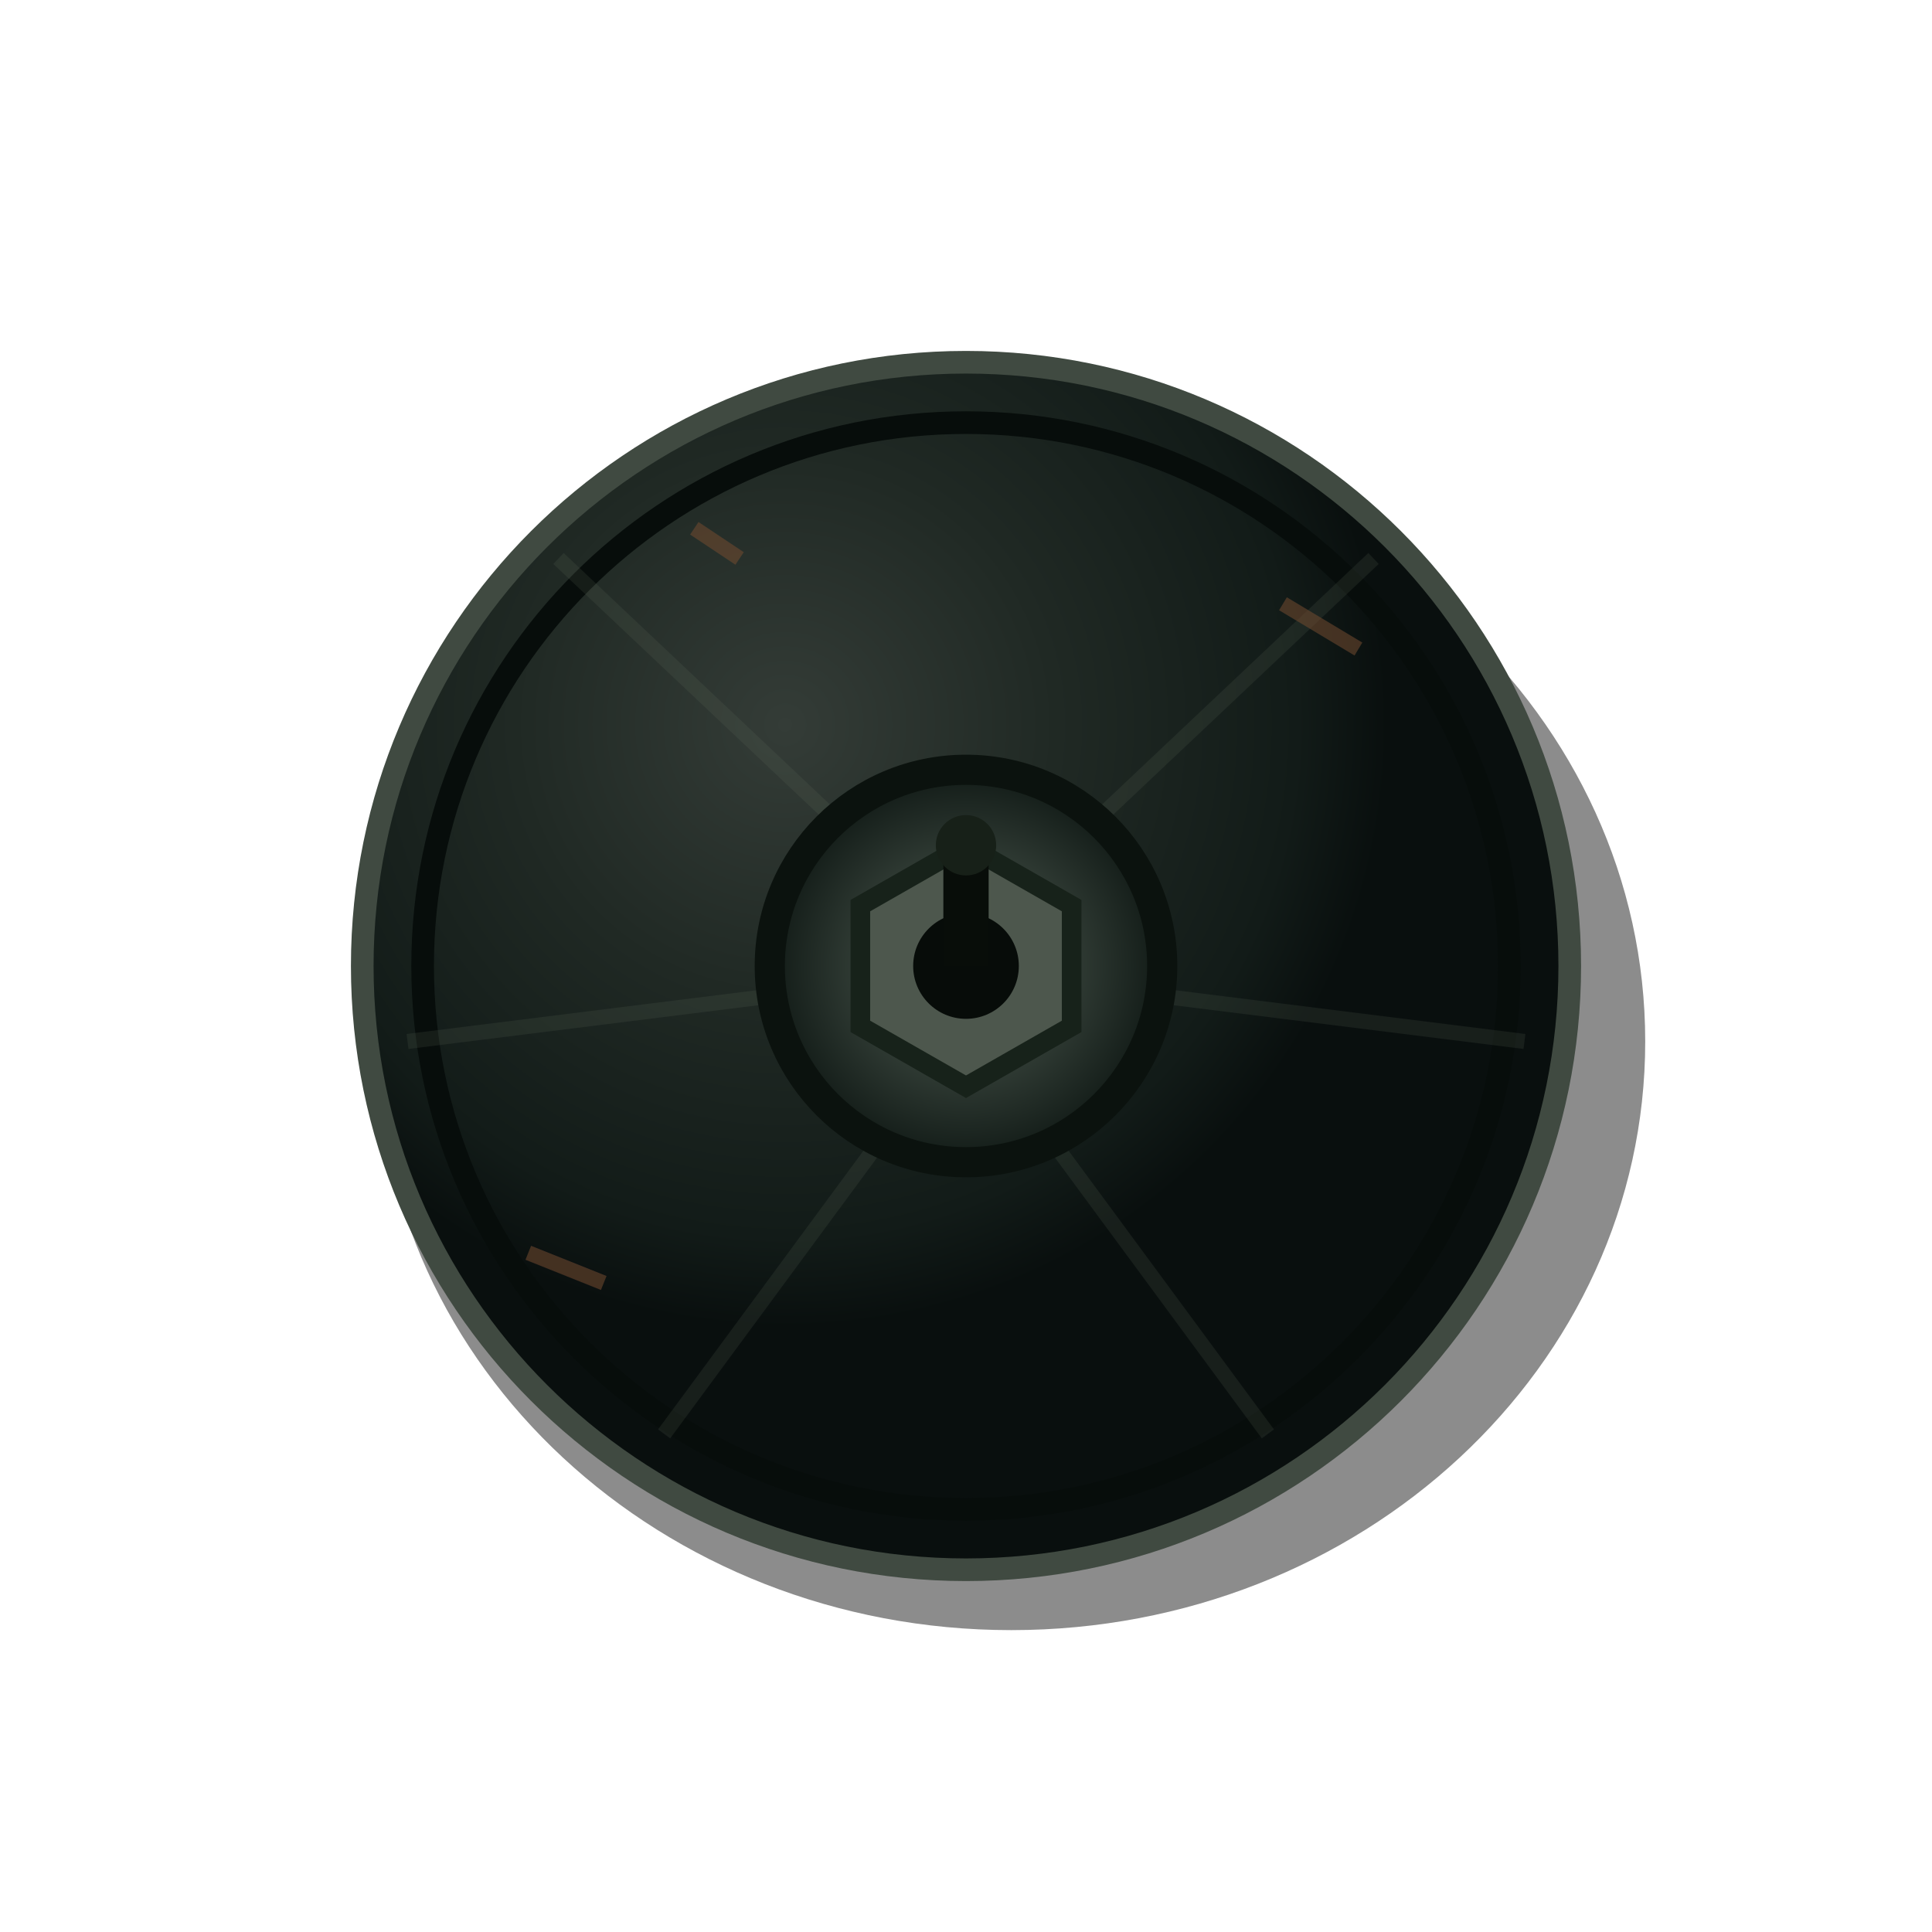
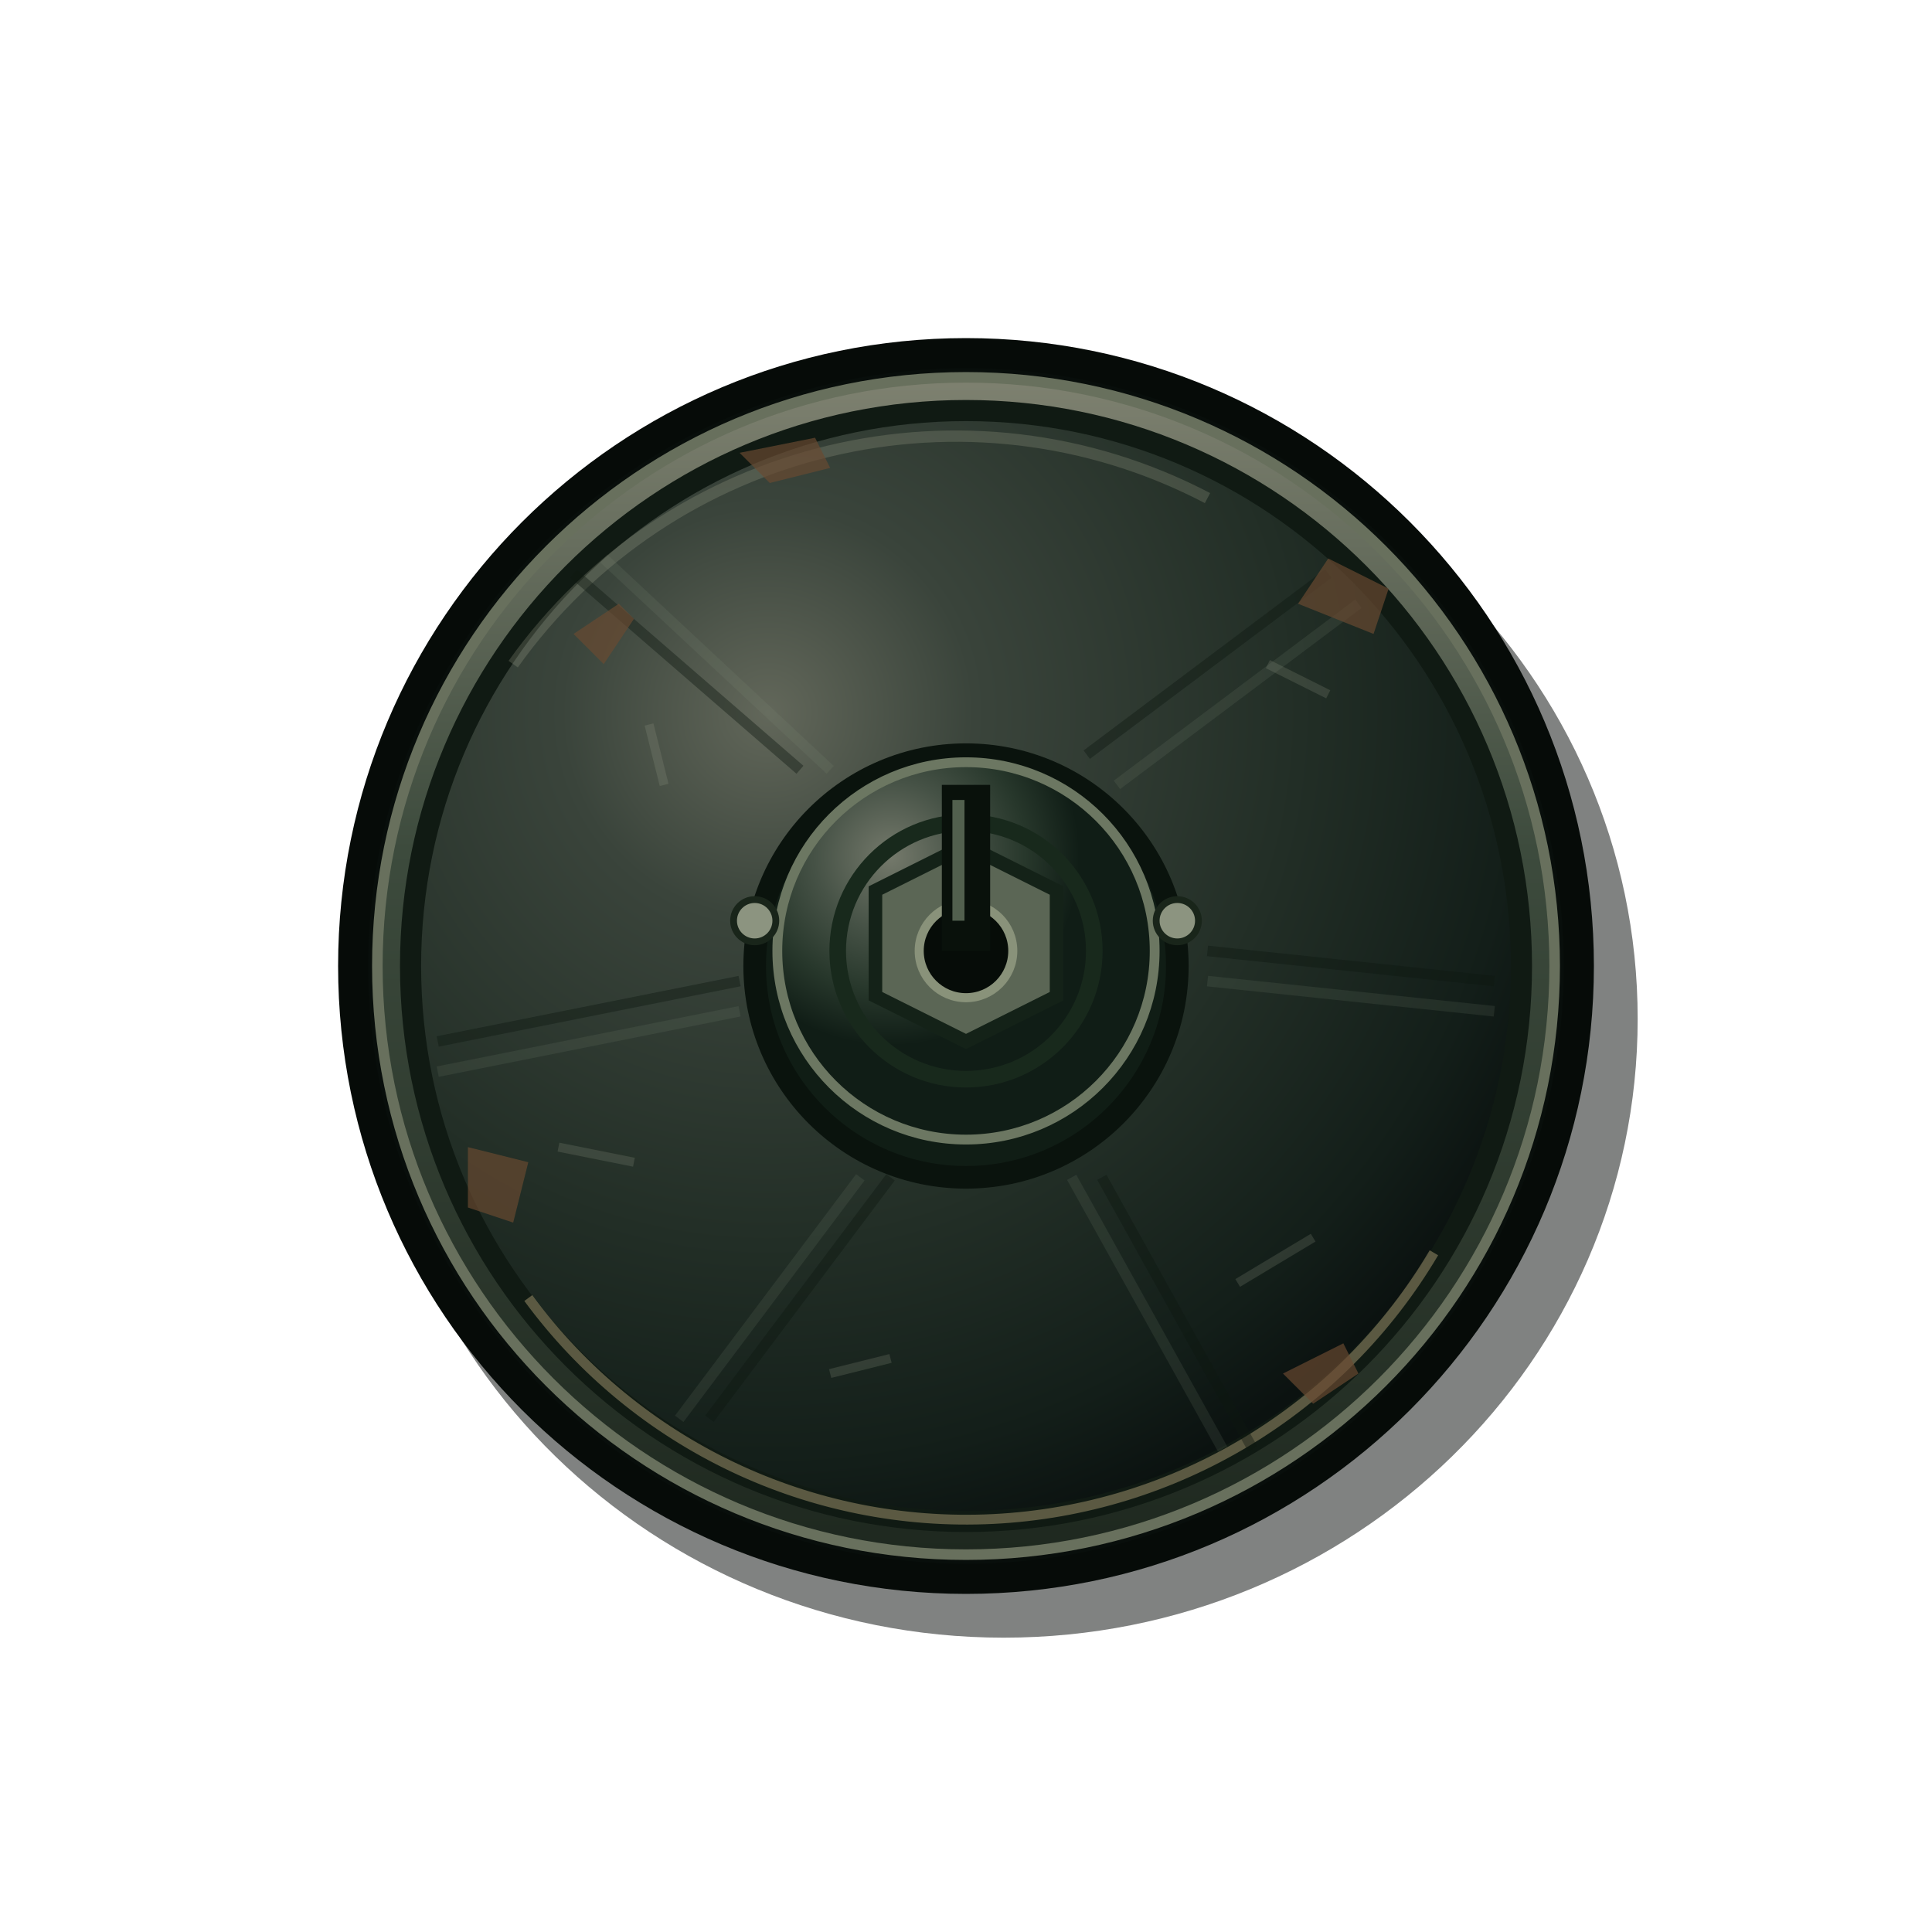
<svg xmlns="http://www.w3.org/2000/svg" width="128" height="128" viewBox="-64 -64 128 128">
  <defs>
-     <radialGradient id="m" cx=".35" cy=".3">
-       <stop stop-color="#343c37" />
-       <stop offset=".45" stop-color="#202924" />
-       <stop offset=".85" stop-color="#121b18" />
-       <stop offset="1" stop-color="#090f0e" />
+     <radialGradient id="enamel" cx=".32" cy=".27" r=".78">
+       <stop stop-color="#62675a" />
+       <stop offset=".24" stop-color="#3a443b" />
+       <stop offset=".62" stop-color="#222e26" />
+       <stop offset=".88" stop-color="#131e19" />
+       <stop offset="1" stop-color="#0b1210" />
    </radialGradient>
-     <radialGradient id="cap">
-       <stop stop-color="#606961" />
-       <stop offset=".55" stop-color="#303b34" />
-       <stop offset="1" stop-color="#121b17" />
+     <radialGradient id="neck" cx=".3" cy=".25">
+       <stop stop-color="#74796b" />
+       <stop offset=".4" stop-color="#465246" />
+       <stop offset=".72" stop-color="#27372b" />
+       <stop offset="1" stop-color="#101d16" />
    </radialGradient>
+     <linearGradient id="lip" x1="0" y1="0" x2="0" y2="1">
+       <stop stop-color="#7e8170" />
+       <stop offset=".4" stop-color="#3d4b3d" />
+       <stop offset="1" stop-color="#1e281f" />
+     </linearGradient>
  </defs>
-   <ellipse cx="3" cy="5" rx="42" ry="39" fill="#000" opacity=".45" />
-   <circle r="40" fill="url(#m)" stroke="#404a41" stroke-width="1.5" />
-   <circle r="36" fill="none" stroke="#070d0b" stroke-width="1.5" />
-   <g stroke="#657061" opacity=".16">
-     <path d="M-9-10L-27-27M9-10L27-27M13 2L37 5M-13 2L-37 5M6 12L20 31M-6 12L-20 31" />
+   <ellipse cx="2.5" cy="3.5" rx="42" ry="41" fill="#020504" opacity=".5" />
+   <circle r="40.6" fill="#080e0b" stroke="#060b08" stroke-width="2" />
+   <circle r="39" fill="url(#lip)" stroke="#68705d" stroke-width=".7" />
+   <circle r="36.8" fill="url(#enamel)" stroke="#101a13" stroke-width="1.4" />
+   <path d="M-30-20A36 36 0 0 1 16-31" fill="none" stroke="#a0a28a" stroke-width=".75" opacity=".26" />
+   <path d="M-29 22A36 36 0 0 0 31 19" fill="none" stroke="#ead49c" stroke-width=".65" opacity=".34" />
+   <g fill="none" stroke-width=".7">
+     <path d="M-9-13L-24-27M10-12L26-24M16 1L35 3M-15 3L-35 7M7 14L17 32M-7 14L-19 30" stroke="#82907b" opacity=".14" />
+     <path d="M-11-13L-26-26M8-14L24-26M16-1L35 1M-15 1L-35 5M9 14L19 32M-5 14L-17 30" stroke="#0c1710" opacity=".4" />
  </g>
-   <path d="M-29 19l5 2M21-24l5 3M-18-29l3 2" stroke="#724a30" opacity=".55" />
-   <circle r="13" fill="url(#cap)" stroke="#0b120e" stroke-width="2" />
-   <path d="M-7-4L0-8 7-4 7 4 0 8-7 4Z" fill="#4d574d" stroke="#17221a" stroke-width="1.3" />
-   <circle r="3.5" fill="#070c09" />
-   <path d="M0 0v-8" stroke="#080d09" stroke-width="3" />
-   <circle cy="-8" r="2" fill="#172018" />
+   <g fill="#6a4a30" opacity=".68">
+     <path d="M-33 12l4 1-1 4-3-1zM24-27l4 2-1 3-5-2zM-15-34l5-1 1 2-4 1z" />
+     <path d="M21 27l4-2 1 2-3 2zM-26-22l3-2 1 1-2 3z" />
+   </g>
+   <g stroke="#9aa08a" stroke-width=".6" opacity=".2">
+     <path d="M-27 12l5 1M20-20l4 2M-21-16l1 4M18 21l5-3M-9 27l4-1" />
+   </g>
+   <circle r="14" fill="#101d15" stroke="#0a130d" stroke-width="1.5" />
+   <circle cy="-1" r="12.5" fill="url(#neck)" stroke="#6c7762" stroke-width=".65" />
+   <circle cy="-1" r="8.5" fill="none" stroke="#18291c" stroke-width="1.1" />
+   <path d="M-6-5L0-8 6-5V2L0 5-6 2Z" fill="#5b6655" stroke="#142218" stroke-width=".9" />
+   <circle cy="-1" r="3.1" fill="#060c08" stroke="#89927a" stroke-width=".6" />
+   <path d="M0-1v-11" stroke="#09110b" stroke-width="3.2" />
+   <path d="M-.5-3v-8" stroke="#52604e" stroke-width=".8" />
+   <g fill="#8c9480" stroke="#19251a" stroke-width=".45">
+     <circle cx="-14" cy="-3" r="1.4" />
+     <circle cx="14" cy="-3" r="1.4" />
+   </g>
</svg>
